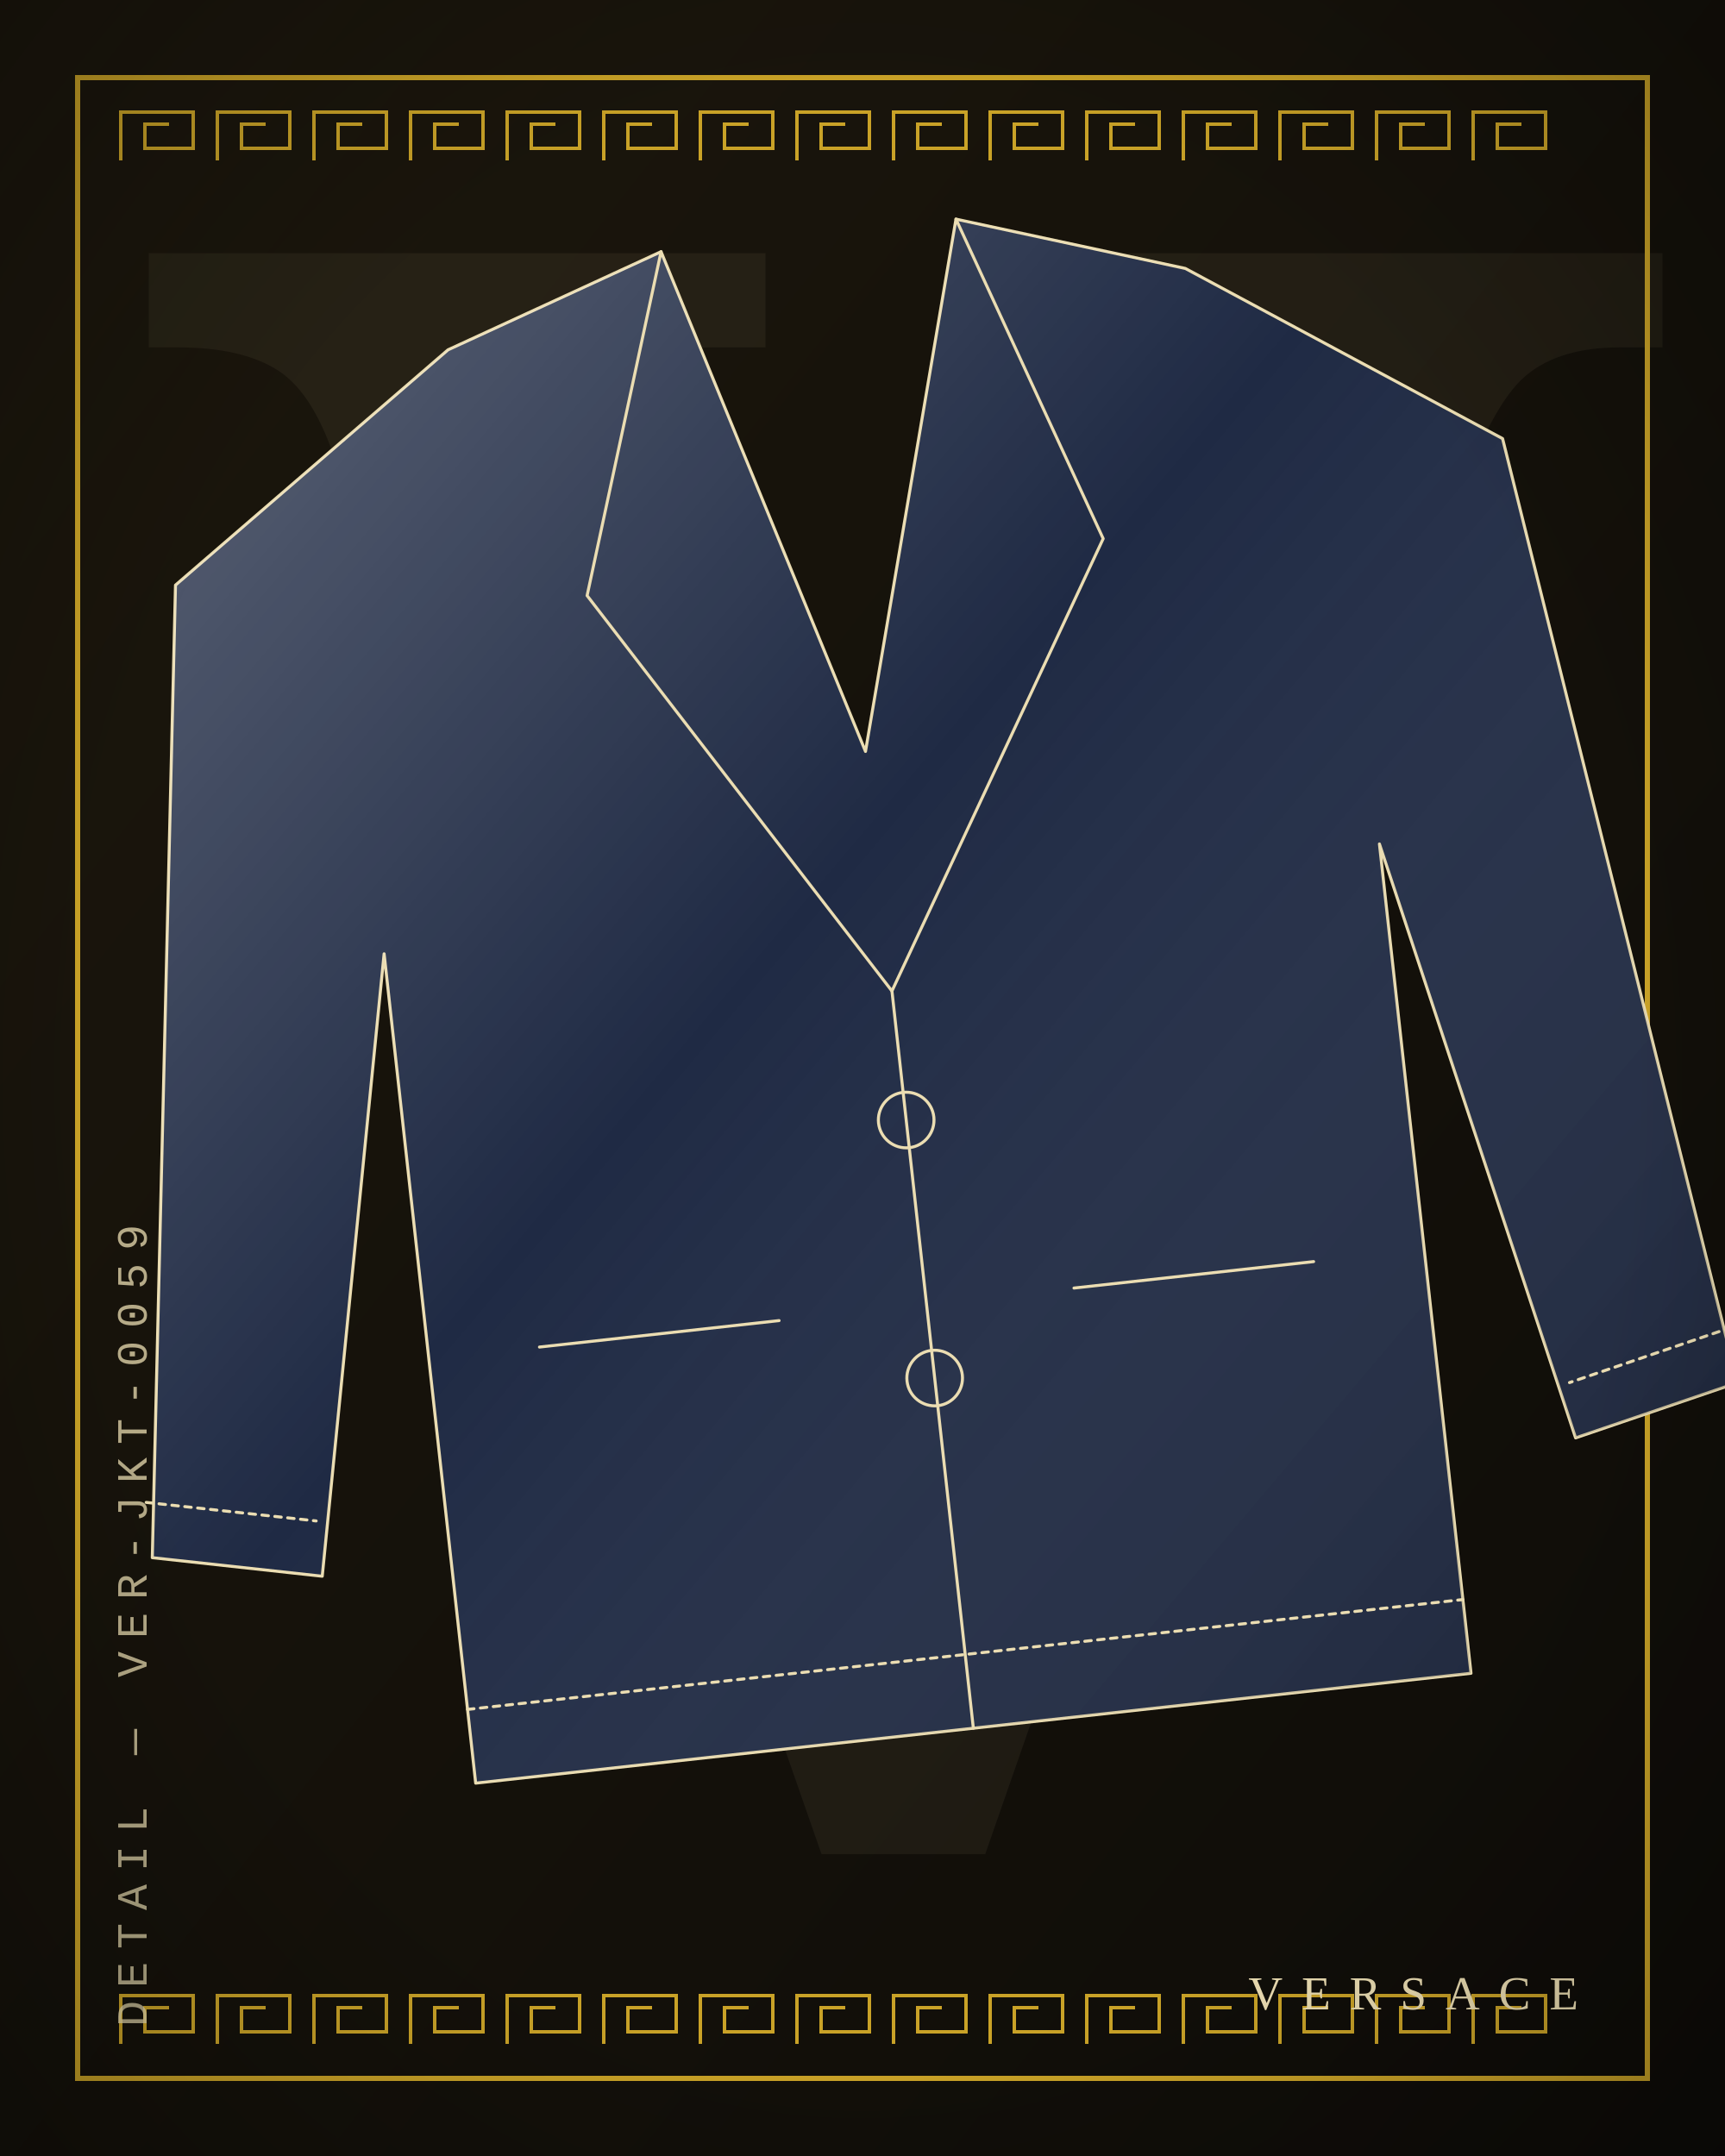
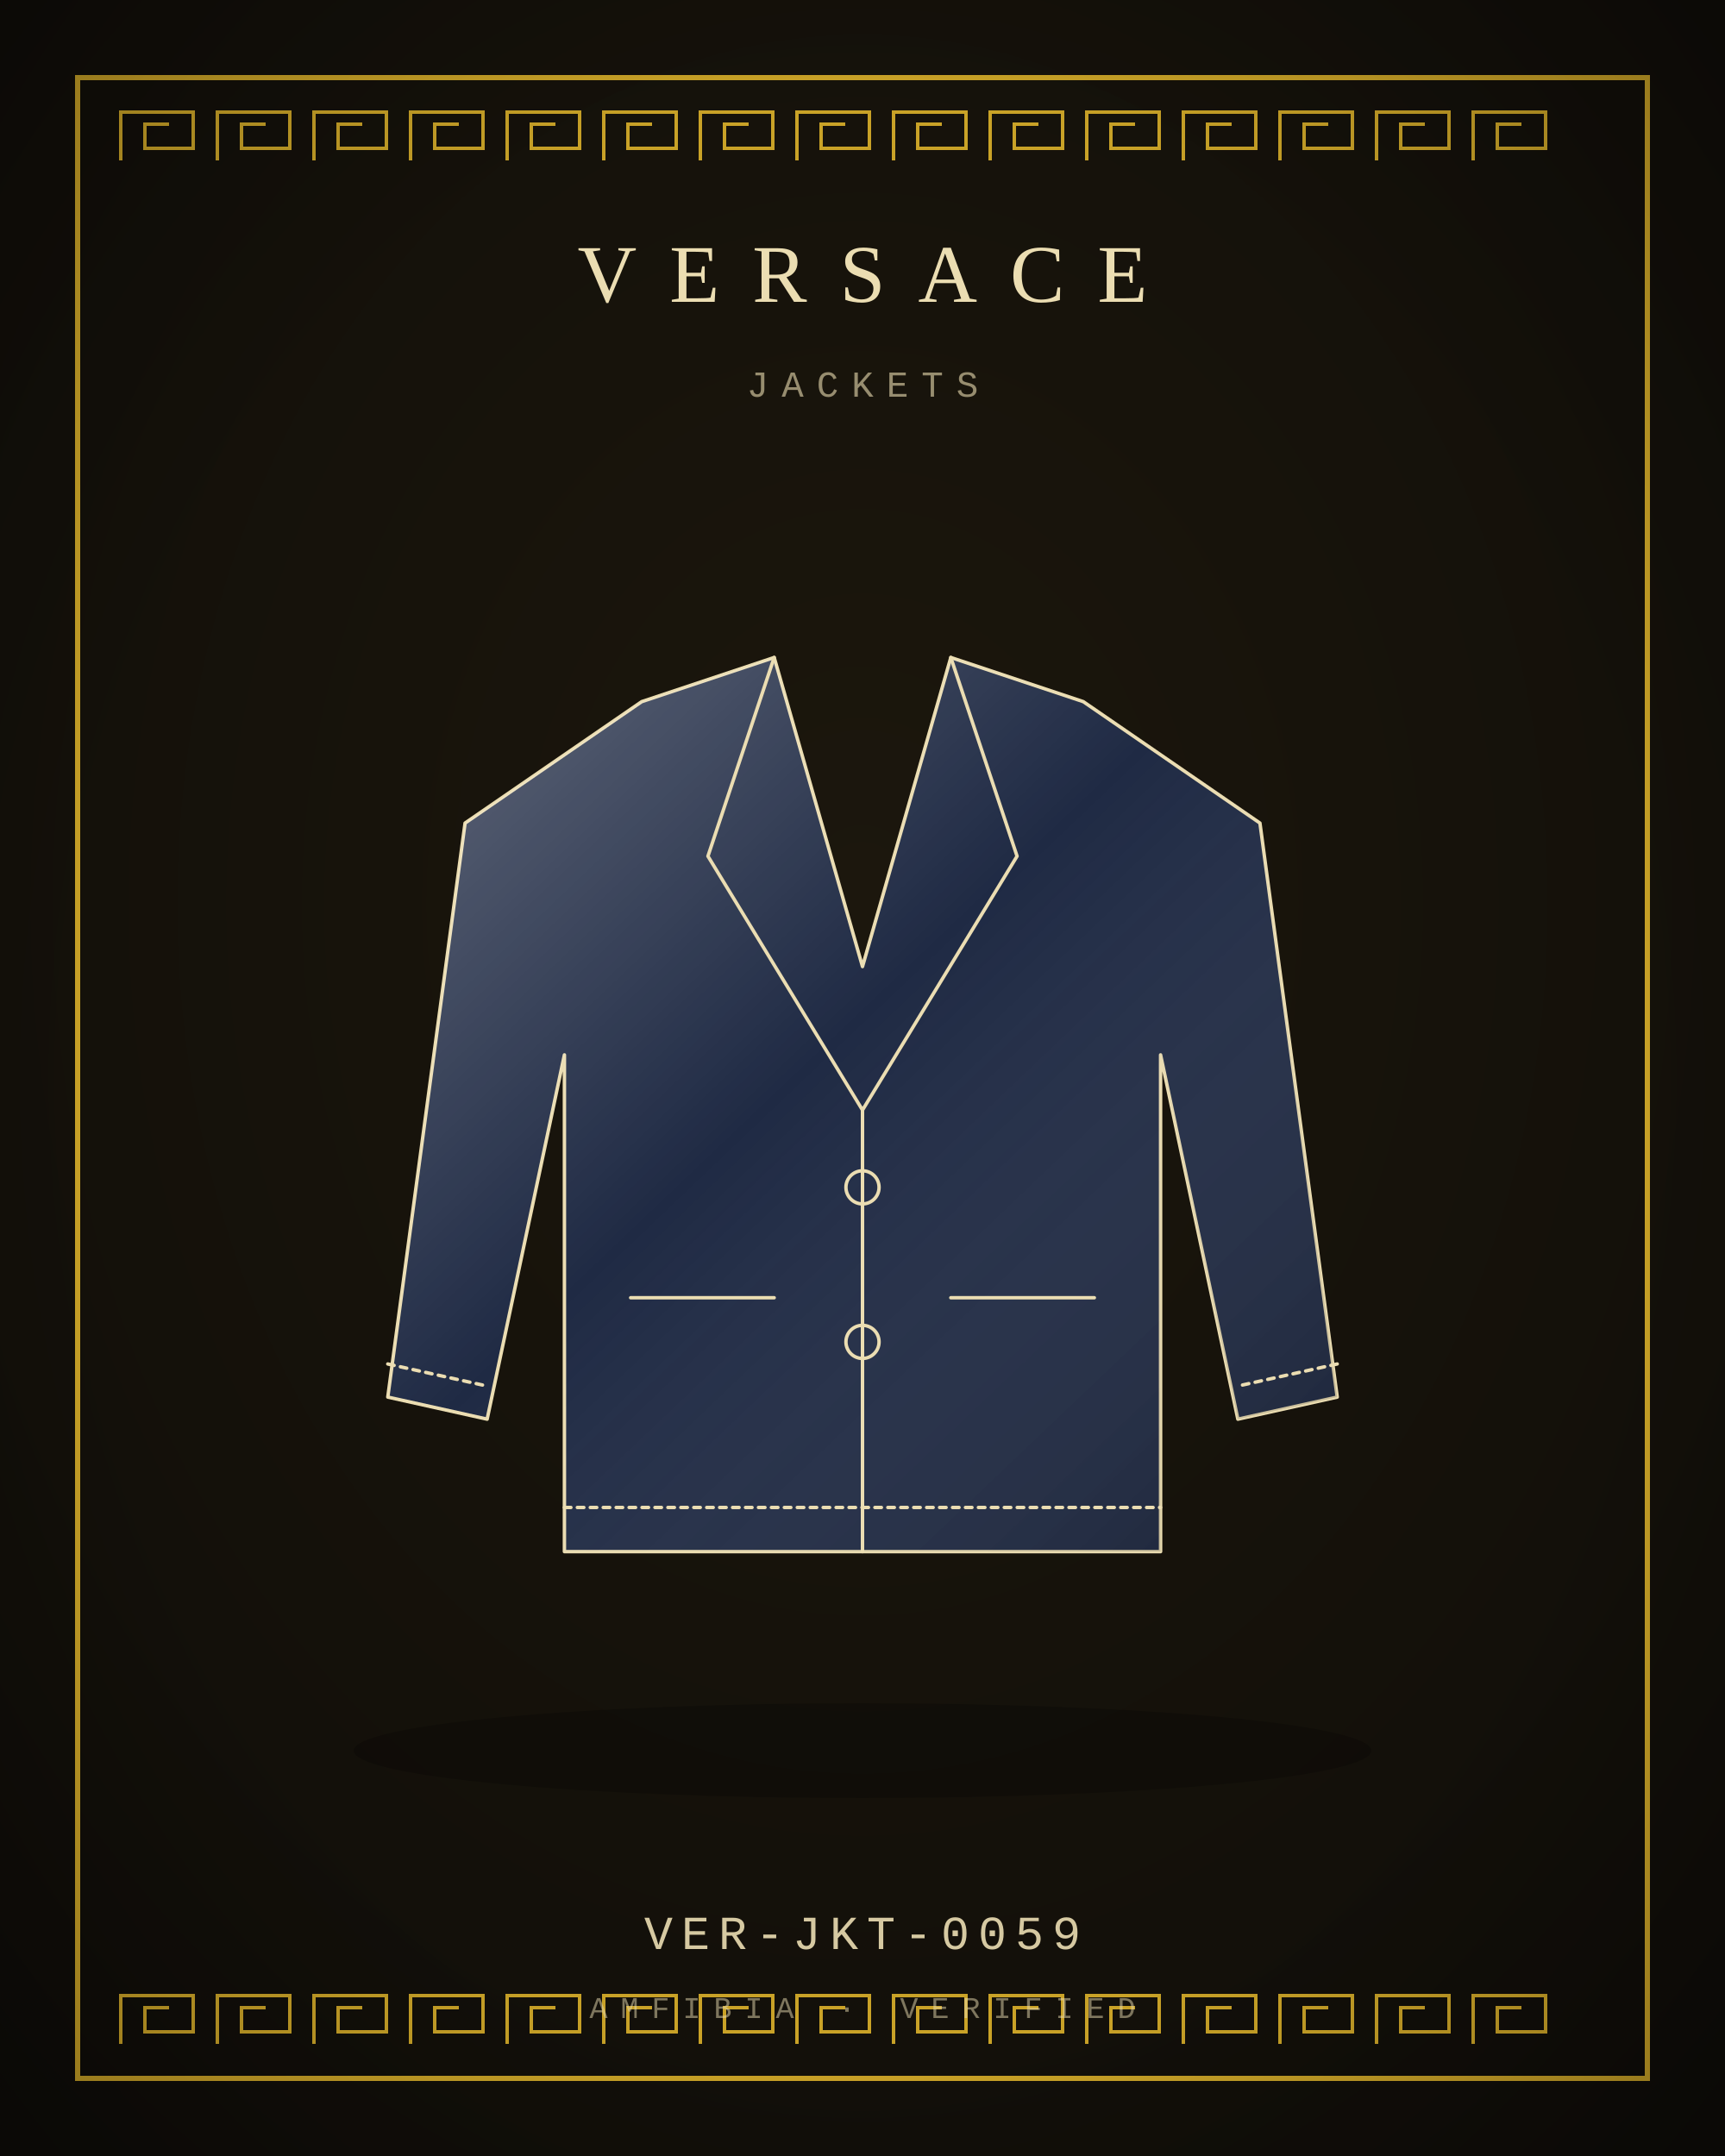
<svg xmlns="http://www.w3.org/2000/svg" viewBox="0 0 400 500" width="800" height="1000">
  <defs>
    <radialGradient id="bg" cx="50%" cy="42%" r="80%">
      <stop offset="0" stop-color="#1C170D" />
      <stop offset="1" stop-color="#0E0C08" />
    </radialGradient>
    <linearGradient id="bgd" x1="0" y1="0" x2="1" y2="1">
      <stop offset="0" stop-color="#1C170D" />
      <stop offset="1" stop-color="#0E0C08" />
    </linearGradient>
    <linearGradient id="sheen" x1="0" y1="0" x2="1" y2="1">
      <stop offset="0" stop-color="#fff" stop-opacity=".30" />
      <stop offset=".45" stop-color="#fff" stop-opacity="0" />
      <stop offset="1" stop-color="#000" stop-opacity=".22" />
    </linearGradient>
    <linearGradient id="multi" x1="0" y1="0" x2="1" y2="1">
      <stop offset="0" stop-color="#B3122E" />
      <stop offset=".35" stop-color="#C9A227" />
      <stop offset=".7" stop-color="#2F5D46" />
      <stop offset="1" stop-color="#3557A0" />
    </linearGradient>
    <radialGradient id="vig" cx="50%" cy="50%" r="75%">
      <stop offset=".6" stop-color="#000" stop-opacity="0" />
      <stop offset="1" stop-color="#000" stop-opacity=".35" />
    </radialGradient>
  </defs>
-   <rect width="400" height="500" fill="url(#bgd)" />
-   <text x="210" y="430" text-anchor="middle" font-family="Georgia, serif" font-size="520" fill="#EBDDB2" opacity="0.06">V</text>
+   <rect width="400" height="500" fill="url(#bg)" />
  <rect x="18" y="18" width="364" height="464" fill="none" stroke="#C9A227" stroke-width="1.2" />
  <path d="M28 37.2 L28 26 L44.8 26 L44.8 34.4 L33.6 34.4 L33.6 28.8 L39.2 28.8 M50.4 37.2 L50.4 26 L67.2 26 L67.2 34.4 L56 34.4 L56 28.8 L61.6 28.8 M72.8 37.2 L72.8 26 L89.6 26 L89.6 34.4 L78.4 34.4 L78.4 28.8 L84 28.8 M95.2 37.2 L95.2 26 L112 26 L112 34.4 L100.8 34.4 L100.8 28.8 L106.4 28.8 M117.6 37.2 L117.6 26 L134.4 26 L134.4 34.4 L123.2 34.4 L123.2 28.8 L128.8 28.8 M140 37.2 L140 26 L156.8 26 L156.8 34.4 L145.6 34.4 L145.6 28.8 L151.2 28.8 M162.4 37.2 L162.4 26 L179.2 26 L179.2 34.4 L168 34.4 L168 28.8 L173.6 28.8 M184.8 37.2 L184.8 26 L201.6 26 L201.6 34.4 L190.4 34.4 L190.4 28.8 L196 28.8 M207.2 37.2 L207.2 26 L224 26 L224 34.4 L212.8 34.4 L212.8 28.8 L218.4 28.8 M229.6 37.2 L229.6 26 L246.4 26 L246.4 34.4 L235.2 34.4 L235.2 28.8 L240.8 28.8 M252 37.2 L252 26 L268.8 26 L268.8 34.4 L257.6 34.4 L257.6 28.8 L263.2 28.8 M274.4 37.2 L274.4 26 L291.2 26 L291.2 34.4 L280 34.4 L280 28.8 L285.6 28.8 M296.8 37.2 L296.8 26 L313.6 26 L313.6 34.4 L302.4 34.4 L302.4 28.8 L308 28.8 M319.2 37.2 L319.2 26 L336 26 L336 34.4 L324.8 34.4 L324.8 28.8 L330.4 28.8 M341.6 37.2 L341.6 26 L358.4 26 L358.4 34.4 L347.2 34.4 L347.2 28.8 L352.8 28.8 " fill="none" stroke="#C9A227" stroke-width="1.6" vector-effect="non-scaling-stroke" />
  <path d="M28 474 L28 462.8 L44.8 462.8 L44.8 471.2 L33.6 471.2 L33.6 465.6 L39.2 465.6 M50.4 474 L50.4 462.8 L67.2 462.8 L67.2 471.2 L56 471.2 L56 465.6 L61.6 465.6 M72.8 474 L72.8 462.8 L89.6 462.8 L89.6 471.2 L78.4 471.2 L78.4 465.6 L84 465.6 M95.2 474 L95.2 462.8 L112 462.8 L112 471.2 L100.8 471.2 L100.8 465.6 L106.4 465.6 M117.6 474 L117.6 462.8 L134.4 462.8 L134.4 471.2 L123.2 471.2 L123.2 465.6 L128.8 465.6 M140 474 L140 462.8 L156.8 462.8 L156.8 471.2 L145.6 471.2 L145.6 465.6 L151.2 465.6 M162.4 474 L162.4 462.8 L179.2 462.8 L179.2 471.2 L168 471.2 L168 465.6 L173.6 465.6 M184.8 474 L184.8 462.8 L201.6 462.8 L201.6 471.2 L190.4 471.2 L190.4 465.6 L196 465.6 M207.2 474 L207.2 462.8 L224 462.8 L224 471.2 L212.8 471.2 L212.8 465.6 L218.4 465.6 M229.6 474 L229.6 462.8 L246.4 462.8 L246.4 471.2 L235.2 471.2 L235.2 465.6 L240.8 465.6 M252 474 L252 462.8 L268.8 462.8 L268.8 471.2 L257.6 471.2 L257.6 465.6 L263.2 465.6 M274.4 474 L274.4 462.8 L291.2 462.8 L291.2 471.2 L280 471.2 L280 465.6 L285.6 465.6 M296.8 474 L296.8 462.8 L313.6 462.8 L313.6 471.2 L302.4 471.2 L302.4 465.6 L308 465.6 M319.2 474 L319.2 462.8 L336 462.8 L336 471.2 L324.8 471.2 L324.8 465.6 L330.4 465.6 M341.6 474 L341.6 462.8 L358.4 462.8 L358.4 471.2 L347.2 471.2 L347.2 465.6 L352.8 465.6 " fill="none" stroke="#C9A227" stroke-width="1.6" vector-effect="non-scaling-stroke" />
-   <g transform="rotate(-6.3 200 250) translate(-6 20) scale(2.15)">
-     <path d="M60 24 L84 16 L100 72 L116 16 L140 24 L172 46 L186 150 L168 154 L154 88 L154 178 L46 178 L46 88 L32 154 L14 150 L28 46 Z" fill="#1F2A44" stroke="#EBDDB2" stroke-width="1.4" stroke-linejoin="round" stroke-linecap="round" vector-effect="non-scaling-stroke" />
+   <ellipse cx="200" cy="406" rx="118" ry="11" fill="#000" opacity="0.22" />
+   <g transform="translate(72 132) scale(1.28)">
+     <path d="M60 24 L84 16 L100 72 L116 16 L140 24 L172 46 L186 150 L168 154 L154 88 L154 178 L46 178 L46 88 L32 154 L14 150 L28 46 Z" fill="#1F2A44" stroke="#EBDDB2" stroke-width="1.6" stroke-linejoin="round" stroke-linecap="round" vector-effect="non-scaling-stroke" />
    <path d="M60 24 L84 16 L100 72 L116 16 L140 24 L172 46 L186 150 L168 154 L154 88 L154 178 L46 178 L46 88 L32 154 L14 150 L28 46 Z" fill="url(#sheen)" stroke="none" />
-     <path d="M84 16 L72 52 L100 98 L128 52 L116 16" fill="none" stroke="#EBDDB2" stroke-width="1.4" stroke-linejoin="round" stroke-linecap="round" vector-effect="non-scaling-stroke" />
-     <path d="M100 98 L100 178" fill="none" stroke="#EBDDB2" stroke-width="1.4" stroke-linejoin="round" stroke-linecap="round" vector-effect="non-scaling-stroke" />
-     <path d="M58 132 L84 132 M116 132 L142 132" fill="none" stroke="#EBDDB2" stroke-width="1.4" stroke-linejoin="round" stroke-linecap="round" vector-effect="non-scaling-stroke" />
-     <path d="M100 112 m-3 0 a3 3 0 1 0 6 0 a3 3 0 1 0 -6 0 M100 140 m-3 0 a3 3 0 1 0 6 0 a3 3 0 1 0 -6 0" fill="none" stroke="#EBDDB2" stroke-width="1.4" stroke-linejoin="round" stroke-linecap="round" vector-effect="non-scaling-stroke" />
-     <path d="M14 144 L32 148 M186 144 L168 148 M46 170 L154 170" fill="none" stroke="#EBDDB2" stroke-width="1.4" stroke-dasharray="3 3" stroke-linejoin="round" stroke-linecap="round" vector-effect="non-scaling-stroke" />
-   </g>
-   <g transform="translate(34 470) rotate(-90)">
-     <text x="0" y="0" text-anchor="start" font-family="'Courier New', Courier, monospace" font-size="10" letter-spacing="3" fill="#EBDDB2" opacity="0.75">DETAIL — VER-JKT-0059</text>
+     <path d="M84 16 L72 52 L100 98 L128 52 L116 16" fill="none" stroke="#EBDDB2" stroke-width="1.6" stroke-linejoin="round" stroke-linecap="round" vector-effect="non-scaling-stroke" />
+     <path d="M100 98 L100 178" fill="none" stroke="#EBDDB2" stroke-width="1.6" stroke-linejoin="round" stroke-linecap="round" vector-effect="non-scaling-stroke" />
+     <path d="M58 132 L84 132 M116 132 L142 132" fill="none" stroke="#EBDDB2" stroke-width="1.6" stroke-linejoin="round" stroke-linecap="round" vector-effect="non-scaling-stroke" />
+     <path d="M100 112 m-3 0 a3 3 0 1 0 6 0 a3 3 0 1 0 -6 0 M100 140 m-3 0 a3 3 0 1 0 6 0 a3 3 0 1 0 -6 0" fill="none" stroke="#EBDDB2" stroke-width="1.6" stroke-linejoin="round" stroke-linecap="round" vector-effect="non-scaling-stroke" />
+     <path d="M14 144 L32 148 M186 144 L168 148 M46 170 L154 170" fill="none" stroke="#EBDDB2" stroke-width="1.6" stroke-dasharray="3 3" stroke-linejoin="round" stroke-linecap="round" vector-effect="non-scaling-stroke" />
  </g>
  <g>
-     <text x="366" y="466" text-anchor="end" font-size="11" fill="#EBDDB2" font-family="'Trajan Pro', 'Times New Roman', serif" font-weight="400" letter-spacing="4.4">VERSACE</text>
+     <text x="200" y="70" text-anchor="middle" font-size="19" fill="#EBDDB2" font-family="'Trajan Pro', 'Times New Roman', serif" font-weight="400" letter-spacing="7.6">VERSACE</text>
  </g>
+   <text x="200" y="92" text-anchor="middle" font-family="'Courier New', Courier, monospace" font-size="8.5" letter-spacing="3" fill="#EBDDB2" opacity="0.6">JACKETS</text>
+   <text x="200" y="452" text-anchor="middle" font-family="'Courier New', Courier, monospace" font-size="11" letter-spacing="2" fill="#EBDDB2" opacity="0.9">VER-JKT-0059</text>
+   <text x="200" y="468" text-anchor="middle" font-family="'Courier New', Courier, monospace" font-size="7" letter-spacing="3" fill="#EBDDB2" opacity="0.5">AMFIBIA · VERIFIED</text>
  <rect width="400" height="500" fill="url(#vig)" />
</svg>
